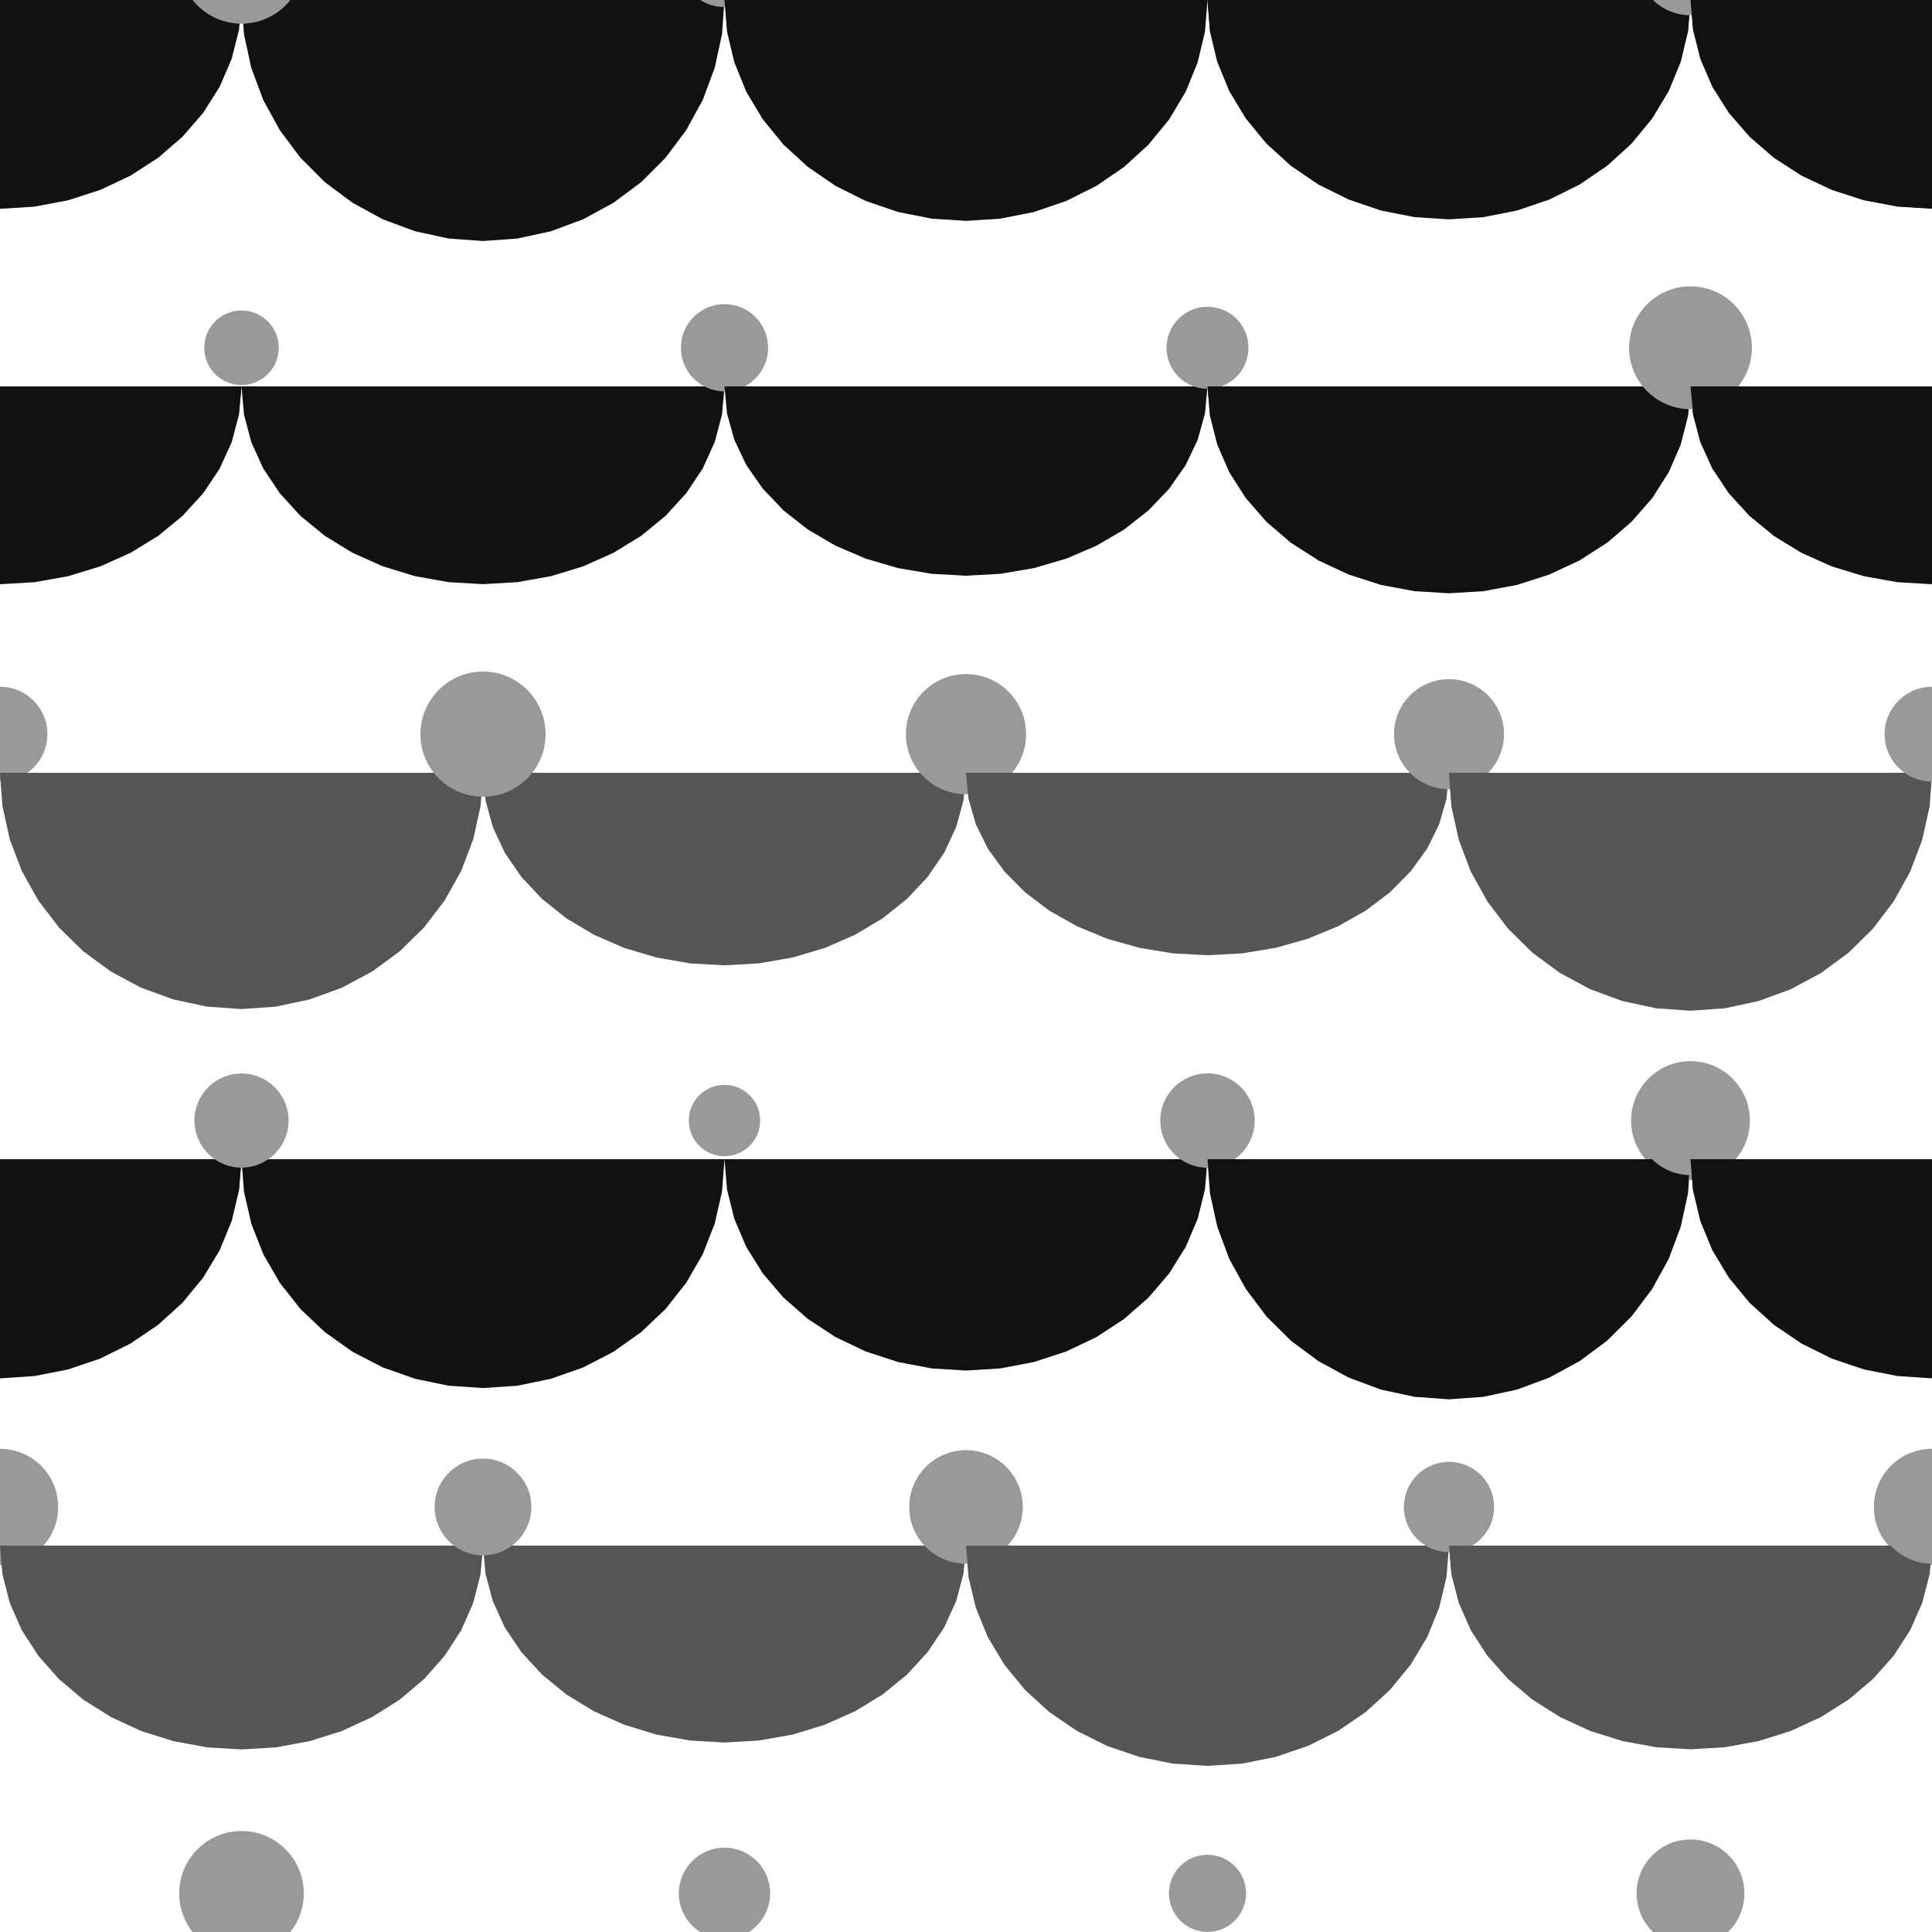
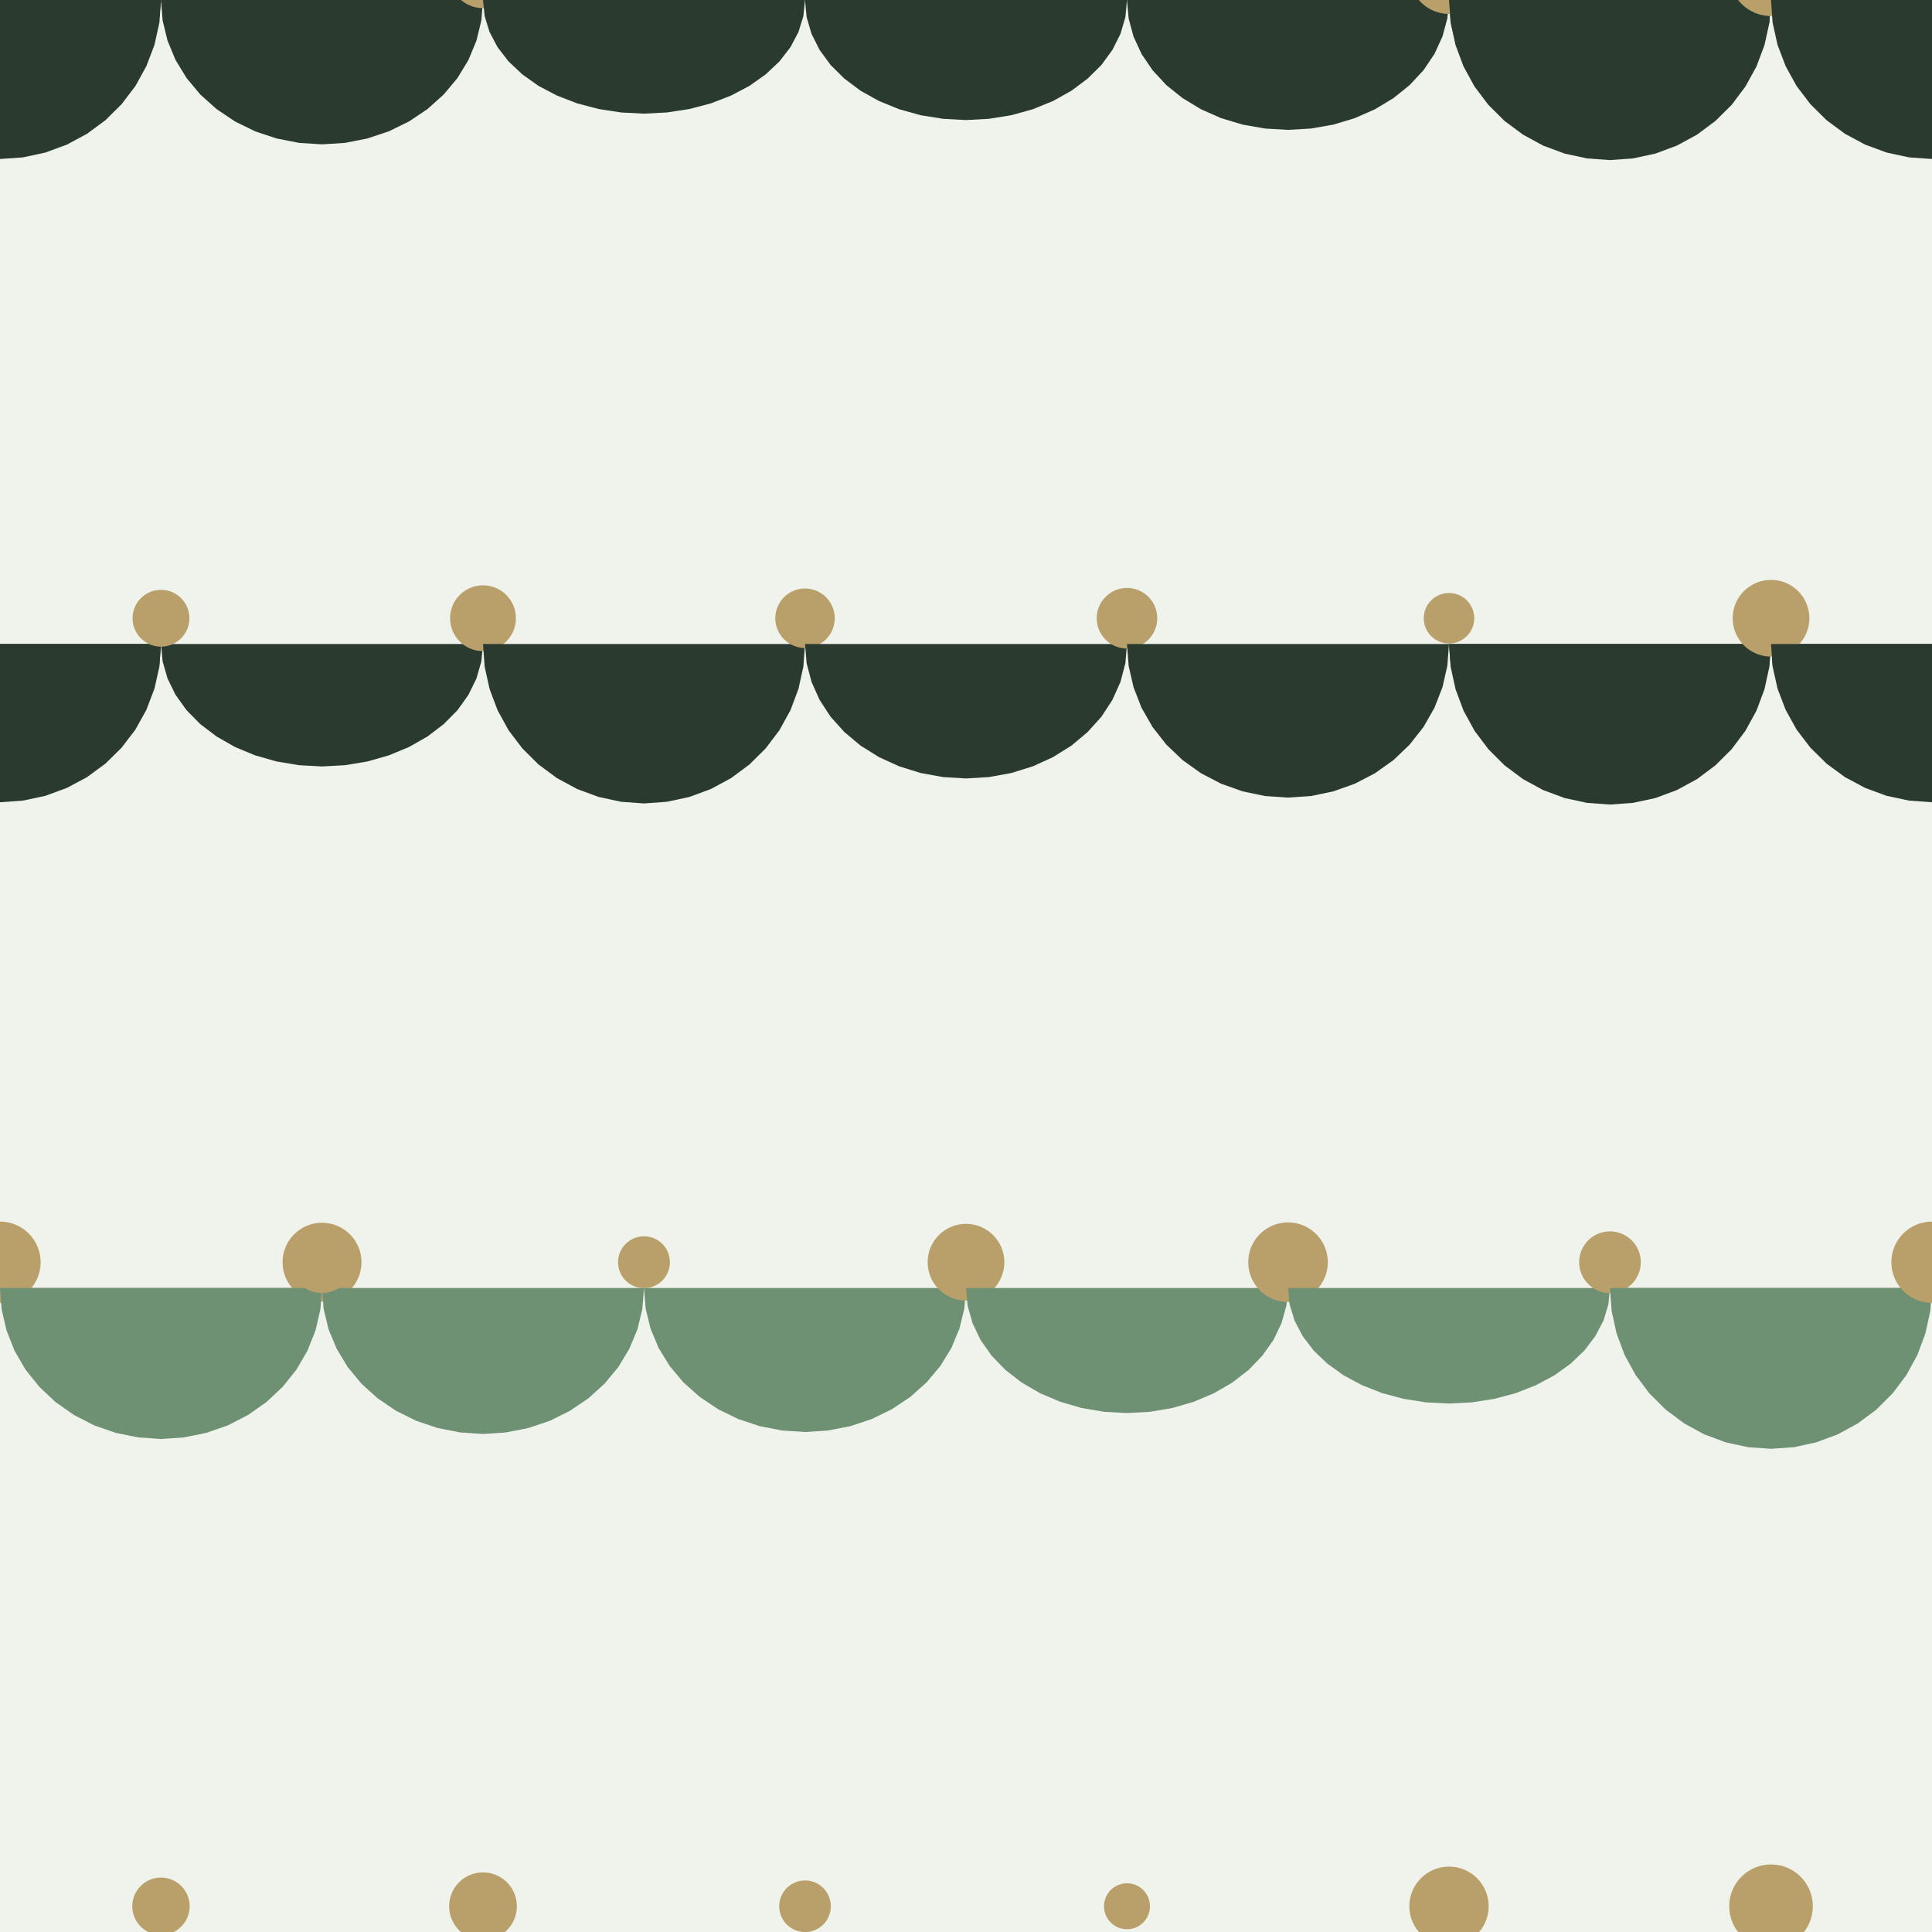
<svg xmlns="http://www.w3.org/2000/svg" viewBox="0 0 280 280" width="280" height="280" shape-rendering="geometricPrecision">
-   <rect width="280" height="280" fill="#ffffff" />
-   <polygon points="-35,56 -35.36,60.27 -36.42,64.45 -38.16,68.45 -40.56,72.21 -43.55,75.63 -47.08,78.66 -51.08,81.22 -55.46,83.27 -60.14,84.77 -65.02,85.68 -70,85.98 -74.98,85.68 -79.86,84.77 -84.54,83.27 -88.92,81.22 -92.92,78.66 -96.45,75.63 -99.44,72.21 -101.84,68.45 -103.58,64.45 -104.64,60.27 -105,56" fill="#111111" />
-   <polygon points="245,56 244.64,60.27 243.58,64.45 241.84,68.45 239.44,72.21 236.45,75.63 232.92,78.66 228.92,81.22 224.54,83.27 219.86,84.77 214.98,85.68 210,85.98 205.02,85.68 200.14,84.77 195.46,83.27 191.08,81.22 187.08,78.66 183.55,75.63 180.56,72.21 178.16,68.45 176.42,64.45 175.36,60.27 175,56" fill="#111111" />
-   <circle cx="-35" cy="50.4" r="8.59" fill="#999999" />
-   <circle cx="245" cy="50.4" r="8.59" fill="#999999" />
-   <polygon points="35,56 34.64,60.08 33.58,64.08 31.84,67.91 29.44,71.5 26.45,74.77 22.92,77.67 18.92,80.12 14.54,82.08 9.86,83.51 4.98,84.38 0,84.67 -4.98,84.38 -9.86,83.51 -14.54,82.08 -18.92,80.12 -22.92,77.67 -26.45,74.77 -29.44,71.5 -31.84,67.91 -33.58,64.08 -34.64,60.08 -35,56" fill="#111111" />
-   <polygon points="315,56 314.64,60.08 313.58,64.08 311.84,67.91 309.44,71.5 306.45,74.77 302.92,77.67 298.92,80.12 294.54,82.08 289.86,83.51 284.98,84.38 280,84.67 275.02,84.38 270.14,83.51 265.46,82.08 261.08,80.12 257.08,77.67 253.55,74.77 250.56,71.5 248.16,67.91 246.42,64.08 245.36,60.08 245,56" fill="#111111" />
-   <circle cx="35" cy="50.4" r="5.4" fill="#999999" />
-   <polygon points="105,56 104.64,60.08 103.58,64.08 101.84,67.91 99.44,71.5 96.45,74.77 92.92,77.66 88.92,80.11 84.54,82.07 79.86,83.5 74.98,84.37 70,84.66 65.02,84.37 60.14,83.5 55.46,82.07 51.08,80.11 47.08,77.66 43.55,74.77 40.56,71.5 38.16,67.91 36.42,64.08 35.36,60.08 35,56" fill="#111111" />
-   <circle cx="105" cy="50.4" r="6.32" fill="#999999" />
-   <polygon points="175,56 174.64,59.9 173.58,63.73 171.84,67.4 169.44,70.83 166.45,73.97 162.92,76.74 158.92,79.08 154.54,80.96 149.86,82.33 144.98,83.16 140,83.44 135.02,83.16 130.14,82.33 125.46,80.96 121.08,79.08 117.08,76.74 113.55,73.97 110.56,70.83 108.16,67.4 106.42,63.73 105.36,59.9 105,56" fill="#111111" />
-   <circle cx="175" cy="50.4" r="5.94" fill="#999999" />
-   <polygon points="245,56 244.64,60.09 243.58,64.09 241.84,67.93 239.44,71.53 236.45,74.81 232.92,77.7 228.92,80.16 224.54,82.12 219.86,83.56 214.98,84.43 210,84.72 205.02,84.43 200.14,83.56 195.46,82.12 191.08,80.16 187.08,77.7 183.55,74.81 180.56,71.53 178.16,67.93 176.42,64.09 175.36,60.09 175,56" fill="#111111" />
-   <circle cx="245" cy="50.4" r="8.9" fill="#999999" />
-   <polygon points="315,56 314.64,59.71 313.58,63.35 311.84,66.84 309.44,70.1 306.45,73.08 302.92,75.72 298.92,77.95 294.54,79.73 289.86,81.03 284.98,81.82 280,82.09 275.02,81.82 270.14,81.03 265.46,79.73 261.08,77.95 257.08,75.72 253.55,73.08 250.56,70.1 248.16,66.84 246.42,63.35 245.36,59.71 245,56" fill="#111111" />
-   <polygon points="35,56 34.64,59.71 33.58,63.35 31.84,66.84 29.44,70.1 26.45,73.08 22.92,75.72 18.92,77.95 14.54,79.73 9.86,81.03 4.98,81.82 0,82.09 -4.98,81.82 -9.86,81.03 -14.54,79.73 -18.92,77.95 -22.92,75.72 -26.45,73.08 -29.44,70.1 -31.84,66.84 -33.58,63.35 -34.64,59.71 -35,56" fill="#111111" />
-   <circle cx="315" cy="50.4" r="5.08" fill="#999999" />
-   <circle cx="35" cy="50.4" r="5.08" fill="#999999" />
-   <polygon points="0,112 -0.36,116.91 -1.42,121.71 -3.16,126.32 -5.56,130.64 -8.55,134.58 -12.08,138.06 -16.08,141.01 -20.46,143.36 -25.14,145.08 -30.02,146.13 -35,146.48 -39.98,146.13 -44.86,145.08 -49.54,143.36 -53.92,141.01 -57.92,138.06 -61.45,134.58 -64.44,130.64 -66.84,126.32 -68.58,121.71 -69.64,116.91 -70,112" fill="#555555" />
-   <polygon points="280,112 279.64,116.91 278.58,121.71 276.84,126.32 274.44,130.64 271.45,134.58 267.92,138.06 263.92,141.01 259.54,143.36 254.86,145.08 249.98,146.13 245,146.48 240.02,146.13 235.14,145.08 230.46,143.36 226.08,141.01 222.08,138.06 218.55,134.58 215.56,130.64 213.16,126.32 211.42,121.71 210.36,116.91 210,112" fill="#555555" />
-   <circle cx="0" cy="106.4" r="6.25" fill="#999999" />
-   <circle cx="280" cy="106.4" r="6.25" fill="#999999" />
-   <polygon points="70,112 69.64,116.87 68.58,121.65 66.84,126.22 64.44,130.51 61.45,134.42 57.92,137.88 53.92,140.81 49.54,143.15 44.86,144.85 39.98,145.89 35,146.24 30.02,145.89 25.14,144.85 20.46,143.15 16.08,140.81 12.08,137.88 8.55,134.42 5.56,130.51 3.16,126.22 1.42,121.65 0.36,116.87 0,112" fill="#555555" />
-   <circle cx="70" cy="106.4" r="6.16" fill="#999999" />
-   <polygon points="140,112 139.64,115.97 138.58,119.86 136.84,123.59 134.44,127.09 131.45,130.27 127.92,133.09 123.92,135.47 119.54,137.38 114.86,138.77 109.98,139.62 105,139.9 100.02,139.62 95.14,138.77 90.46,137.38 86.08,135.47 82.08,133.09 78.55,130.27 75.56,127.09 73.16,123.59 71.42,119.86 70.36,115.97 70,112" fill="#555555" />
-   <circle cx="140" cy="106.4" r="8.71" fill="#999999" />
-   <polygon points="210,112 209.64,115.76 208.58,119.45 206.84,122.98 204.44,126.29 201.45,129.31 197.92,131.98 193.92,134.24 189.54,136.05 184.86,137.37 179.98,138.17 175,138.44 170.02,138.17 165.14,137.37 160.46,136.05 156.08,134.24 152.08,131.98 148.55,129.31 145.56,126.29 143.16,122.98 141.42,119.45 140.36,115.76 140,112" fill="#555555" />
-   <circle cx="210" cy="106.4" r="7.97" fill="#999999" />
-   <polygon points="280,112 279.64,116.81 278.58,121.52 276.84,126.03 274.44,130.26 271.45,134.12 267.92,137.53 263.92,140.41 259.54,142.72 254.86,144.41 249.98,145.43 245,145.77 240.02,145.43 235.14,144.41 230.46,142.72 226.08,140.41 222.08,137.53 218.55,134.12 215.56,130.26 213.16,126.03 211.42,121.52 210.36,116.81 210,112" fill="#555555" />
-   <circle cx="280" cy="106.4" r="6.87" fill="#999999" />
-   <circle cx="0" cy="106.4" r="6.87" fill="#999999" />
-   <polygon points="350,112 349.64,116.13 348.58,120.17 346.84,124.04 344.44,127.67 341.45,130.98 337.92,133.91 333.92,136.39 329.54,138.37 324.86,139.82 319.98,140.69 315,140.99 310.02,140.69 305.14,139.82 300.46,138.37 296.08,136.39 292.08,133.91 288.55,130.98 285.56,127.67 283.16,124.04 281.42,120.17 280.36,116.13 280,112" fill="#555555" />
-   <polygon points="70,112 69.64,116.13 68.58,120.17 66.84,124.04 64.44,127.67 61.45,130.98 57.92,133.91 53.92,136.39 49.54,138.37 44.86,139.82 39.98,140.69 35,140.99 30.02,140.69 25.14,139.82 20.46,138.37 16.08,136.39 12.08,133.91 8.55,130.98 5.56,127.67 3.16,124.04 1.42,120.17 0.36,116.13 0,112" fill="#555555" />
-   <circle cx="350" cy="106.4" r="9.07" fill="#999999" />
-   <circle cx="70" cy="106.4" r="9.07" fill="#999999" />
-   <polygon points="-35,168 -35.36,172.95 -36.42,177.8 -38.16,182.46 -40.56,186.81 -43.55,190.79 -47.08,194.3 -51.08,197.27 -55.46,199.65 -60.14,201.39 -65.02,202.44 -70,202.8 -74.98,202.44 -79.86,201.39 -84.54,199.65 -88.92,197.27 -92.92,194.3 -96.45,190.79 -99.44,186.81 -101.84,182.46 -103.58,177.8 -104.64,172.95 -105,168" fill="#111111" />
-   <polygon points="245,168 244.64,172.95 243.58,177.8 241.84,182.46 239.44,186.81 236.45,190.79 232.92,194.3 228.92,197.27 224.54,199.65 219.86,201.39 214.98,202.44 210,202.8 205.02,202.44 200.14,201.39 195.46,199.65 191.08,197.27 187.08,194.3 183.55,190.79 180.56,186.81 178.16,182.46 176.42,177.8 175.36,172.95 175,168" fill="#111111" />
-   <circle cx="-35" cy="162.4" r="8.61" fill="#999999" />
-   <circle cx="245" cy="162.4" r="8.61" fill="#999999" />
-   <polygon points="35,168 34.64,172.52 33.58,176.95 31.84,181.19 29.44,185.17 26.45,188.8 22.92,192 18.92,194.71 14.54,196.89 9.86,198.47 4.98,199.43 0,199.76 -4.98,199.43 -9.86,198.47 -14.54,196.89 -18.92,194.71 -22.92,192 -26.45,188.8 -29.44,185.17 -31.84,181.19 -33.58,176.95 -34.64,172.52 -35,168" fill="#111111" />
-   <polygon points="315,168 314.64,172.52 313.58,176.95 311.84,181.19 309.44,185.17 306.45,188.8 302.92,192 298.92,194.71 294.54,196.89 289.86,198.47 284.98,199.43 280,199.76 275.02,199.43 270.14,198.47 265.46,196.89 261.08,194.71 257.08,192 253.55,188.8 250.56,185.17 248.16,181.19 246.42,176.95 245.36,172.52 245,168" fill="#111111" />
-   <circle cx="35" cy="162.4" r="6.75" fill="#999999" />
-   <polygon points="105,168 104.64,172.72 103.58,177.34 101.84,181.78 99.44,185.93 96.45,189.72 92.92,193.06 88.92,195.9 84.54,198.17 79.86,199.82 74.98,200.83 70,201.16 65.02,200.83 60.14,199.82 55.46,198.17 51.08,195.9 47.08,193.06 43.55,189.72 40.56,185.93 38.16,181.78 36.42,177.34 35.36,172.72 35,168" fill="#111111" />
-   <circle cx="105" cy="162.4" r="5.17" fill="#999999" />
-   <polygon points="175,168 174.64,172.36 173.58,176.63 171.84,180.72 169.44,184.56 166.45,188.06 162.92,191.15 158.92,193.77 154.54,195.86 149.86,197.39 144.98,198.32 140,198.63 135.02,198.32 130.14,197.39 125.46,195.86 121.08,193.77 117.08,191.15 113.55,188.06 110.56,184.56 108.16,180.72 106.42,176.63 105.36,172.36 105,168" fill="#111111" />
-   <circle cx="175" cy="162.4" r="6.84" fill="#999999" />
-   <polygon points="245,168 244.64,171.88 243.58,175.68 241.84,179.32 239.44,182.74 236.45,185.85 232.92,188.6 228.92,190.93 224.54,192.8 219.86,194.16 214.98,194.98 210,195.26 205.02,194.98 200.14,194.16 195.46,192.8 191.08,190.93 187.08,188.6 183.55,185.85 180.56,182.74 178.16,179.32 176.42,175.68 175.36,171.88 175,168" fill="#111111" />
-   <circle cx="245" cy="162.4" r="7.9" fill="#999999" />
-   <polygon points="315,168 314.64,172.27 313.58,176.46 311.84,180.48 309.44,184.24 306.45,187.67 302.92,190.7 298.92,193.27 294.54,195.32 289.86,196.82 284.98,197.73 280,198.04 275.02,197.73 270.14,196.82 265.46,195.32 261.08,193.27 257.08,190.7 253.55,187.67 250.56,184.24 248.16,180.48 246.42,176.46 245.36,172.27 245,168" fill="#111111" />
-   <polygon points="35,168 34.64,172.27 33.58,176.46 31.84,180.48 29.44,184.24 26.45,187.67 22.92,190.7 18.92,193.27 14.54,195.32 9.86,196.82 4.98,197.73 0,198.04 -4.98,197.73 -9.86,196.82 -14.54,195.32 -18.92,193.27 -22.92,190.7 -26.45,187.67 -29.44,184.24 -31.84,180.48 -33.58,176.46 -34.64,172.27 -35,168" fill="#111111" />
-   <circle cx="315" cy="162.4" r="6.82" fill="#999999" />
-   <circle cx="35" cy="162.4" r="6.82" fill="#999999" />
-   <polygon points="0,224 -0.36,228.2 -1.42,232.32 -3.16,236.26 -5.56,239.96 -8.55,243.33 -12.08,246.31 -16.08,248.84 -20.46,250.86 -25.14,252.33 -30.02,253.22 -35,253.52 -39.98,253.22 -44.86,252.33 -49.54,250.86 -53.92,248.84 -57.92,246.31 -61.45,243.33 -64.44,239.96 -66.84,236.26 -68.58,232.32 -69.64,228.2 -70,224" fill="#555555" />
-   <polygon points="280,224 279.64,228.2 278.58,232.32 276.84,236.26 274.44,239.96 271.45,243.33 267.92,246.31 263.92,248.84 259.54,250.86 254.86,252.33 249.98,253.22 245,253.52 240.02,253.22 235.14,252.33 230.46,250.86 226.08,248.84 222.08,246.31 218.55,243.33 215.56,239.96 213.16,236.26 211.42,232.32 210.36,228.2 210,224" fill="#555555" />
-   <circle cx="0" cy="218.4" r="8.43" fill="#999999" />
-   <circle cx="280" cy="218.4" r="8.43" fill="#999999" />
-   <polygon points="70,224 69.64,227.55 68.58,231.04 66.84,234.37 64.44,237.5 61.45,240.35 57.92,242.87 53.92,245.01 49.54,246.71 44.86,247.96 39.98,248.72 35,248.97 30.02,248.72 25.14,247.96 20.46,246.71 16.08,245.01 12.08,242.87 8.55,240.35 5.56,237.5 3.16,234.37 1.42,231.04 0.36,227.55 0,224" fill="#555555" />
-   <circle cx="70" cy="218.4" r="6.41" fill="#999999" />
-   <polygon points="140,224 139.64,228.06 138.58,232.04 136.84,235.86 134.44,239.43 131.45,242.69 127.92,245.57 123.92,248.01 119.54,249.96 114.86,251.39 109.98,252.25 105,252.54 100.02,252.25 95.14,251.39 90.46,249.96 86.08,248.01 82.08,245.57 78.55,242.69 75.56,239.43 73.16,235.86 71.42,232.04 70.36,228.06 70,224" fill="#555555" />
-   <circle cx="140" cy="218.4" r="8.23" fill="#999999" />
-   <polygon points="210,224 209.64,228.54 208.58,232.99 206.84,237.26 204.44,241.26 201.45,244.91 197.92,248.13 193.92,250.86 189.54,253.04 184.86,254.63 179.98,255.6 175,255.92 170.02,255.6 165.14,254.63 160.46,253.04 156.08,250.86 152.08,248.13 148.55,244.91 145.56,241.26 143.16,237.26 141.42,232.99 140.36,228.54 140,224" fill="#555555" />
-   <circle cx="210" cy="218.4" r="6.54" fill="#999999" />
-   <polygon points="280,224 279.64,228.07 278.58,232.05 276.84,235.87 274.44,239.45 271.45,242.72 267.92,245.6 263.92,248.04 259.54,250 254.86,251.42 249.98,252.29 245,252.58 240.02,252.29 235.14,251.42 230.46,250 226.08,248.04 222.08,245.6 218.55,242.72 215.56,239.45 213.16,235.87 211.42,232.05 210.36,228.07 210,224" fill="#555555" />
-   <circle cx="280" cy="218.4" r="8.21" fill="#999999" />
-   <circle cx="0" cy="218.4" r="8.21" fill="#999999" />
-   <polygon points="350,224 349.64,228.2 348.58,232.32 346.84,236.27 344.44,239.97 341.45,243.35 337.92,246.33 333.92,248.85 329.54,250.87 324.86,252.34 319.98,253.24 315,253.54 310.02,253.24 305.14,252.34 300.46,250.87 296.08,248.85 292.08,246.33 288.55,243.35 285.56,239.97 283.16,236.27 281.42,232.32 280.36,228.2 280,224" fill="#555555" />
-   <polygon points="70,224 69.64,228.2 68.58,232.32 66.84,236.27 64.44,239.97 61.45,243.35 57.92,246.33 53.92,248.85 49.54,250.87 44.86,252.34 39.98,253.24 35,253.54 30.02,253.24 25.14,252.34 20.46,250.87 16.08,248.85 12.08,246.33 8.55,243.35 5.56,239.97 3.16,236.27 1.42,232.32 0.36,228.2 0,224" fill="#555555" />
-   <circle cx="350" cy="218.4" r="7.01" fill="#999999" />
-   <circle cx="70" cy="218.4" r="7.01" fill="#999999" />
-   <polygon points="-35,280 -35.36,284.49 -36.42,288.88 -38.16,293.1 -40.56,297.04 -43.55,300.65 -47.08,303.83 -51.08,306.52 -55.46,308.68 -60.14,310.25 -65.02,311.2 -70,311.53 -74.98,311.2 -79.86,310.25 -84.54,308.68 -88.92,306.52 -92.92,303.83 -96.45,300.65 -99.44,297.04 -101.84,293.1 -103.58,288.88 -104.64,284.49 -105,280" fill="#111111" />
-   <polygon points="-35,0 -35.36,4.49 -36.42,8.88 -38.16,13.1 -40.56,17.04 -43.55,20.65 -47.08,23.83 -51.08,26.52 -55.46,28.68 -60.14,30.25 -65.02,31.2 -70,31.53 -74.98,31.2 -79.86,30.25 -84.54,28.68 -88.92,26.52 -92.92,23.83 -96.45,20.65 -99.44,17.04 -101.84,13.1 -103.58,8.88 -104.64,4.49 -105,0" fill="#111111" />
-   <polygon points="245,280 244.64,284.49 243.58,288.88 241.84,293.1 239.44,297.04 236.45,300.65 232.92,303.83 228.92,306.52 224.54,308.68 219.86,310.25 214.98,311.2 210,311.53 205.02,311.2 200.14,310.25 195.46,308.68 191.08,306.52 187.08,303.83 183.55,300.65 180.56,297.04 178.16,293.1 176.42,288.88 175.36,284.49 175,280" fill="#111111" />
-   <polygon points="245,0 244.64,4.49 243.58,8.88 241.84,13.1 239.44,17.04 236.45,20.65 232.92,23.83 228.92,26.52 224.54,28.68 219.86,30.25 214.98,31.2 210,31.53 205.02,31.2 200.14,30.25 195.46,28.68 191.08,26.52 187.08,23.83 183.55,20.65 180.56,17.04 178.16,13.1 176.42,8.88 175.36,4.49 175,0" fill="#111111" />
-   <circle cx="-35" cy="274.4" r="5.38" fill="#999999" />
-   <circle cx="245" cy="274.4" r="5.38" fill="#999999" />
-   <polygon points="35,280 34.64,283.68 33.58,287.29 31.84,290.75 29.44,293.99 26.45,296.94 22.92,299.55 18.92,301.77 14.54,303.54 9.86,304.83 4.98,305.61 0,305.87 -4.98,305.61 -9.86,304.83 -14.54,303.54 -18.92,301.77 -22.92,299.55 -26.45,296.94 -29.44,293.99 -31.84,290.75 -33.58,287.29 -34.64,283.68 -35,280" fill="#111111" />
-   <polygon points="35,0 34.64,3.68 33.58,7.29 31.84,10.75 29.44,13.99 26.45,16.94 22.92,19.55 18.92,21.77 14.54,23.54 9.86,24.83 4.98,25.61 0,25.87 -4.98,25.61 -9.86,24.83 -14.54,23.54 -18.92,21.77 -22.92,19.55 -26.45,16.94 -29.44,13.99 -31.84,10.75 -33.58,7.29 -34.64,3.68 -35,0" fill="#111111" />
-   <polygon points="315,280 314.64,283.68 313.58,287.29 311.84,290.75 309.44,293.99 306.45,296.94 302.92,299.55 298.92,301.77 294.54,303.54 289.86,304.83 284.98,305.61 280,305.87 275.02,305.61 270.14,304.83 265.46,303.54 261.08,301.77 257.08,299.55 253.55,296.94 250.56,293.99 248.16,290.75 246.42,287.29 245.36,283.68 245,280" fill="#111111" />
-   <polygon points="315,0 314.64,3.68 313.58,7.29 311.84,10.75 309.44,13.99 306.45,16.94 302.92,19.55 298.92,21.77 294.54,23.54 289.86,24.83 284.98,25.61 280,25.87 275.02,25.61 270.14,24.83 265.46,23.54 261.08,21.77 257.08,19.55 253.55,16.94 250.56,13.99 248.16,10.75 246.42,7.29 245.36,3.68 245,0" fill="#111111" />
-   <circle cx="35" cy="274.4" r="8.14" fill="#999999" />
-   <circle cx="35" cy="-5.6" r="8.14" fill="#999999" />
-   <polygon points="105,280 104.64,284.97 103.58,289.84 101.84,294.51 99.44,298.88 96.45,302.87 92.92,306.4 88.92,309.38 84.54,311.77 79.86,313.51 74.98,314.57 70,314.93 65.02,314.57 60.14,313.51 55.46,311.77 51.08,309.38 47.08,306.4 43.55,302.87 40.56,298.88 38.16,294.51 36.42,289.84 35.36,284.97 35,280" fill="#111111" />
-   <polygon points="105,0 104.64,4.97 103.58,9.84 101.84,14.51 99.44,18.88 96.45,22.87 92.92,26.4 88.92,29.38 84.54,31.77 79.86,33.51 74.98,34.57 70,34.93 65.02,34.57 60.14,33.51 55.46,31.77 51.08,29.38 47.08,26.4 43.55,22.87 40.56,18.88 38.16,14.51 36.42,9.84 35.36,4.97 35,0" fill="#111111" />
-   <circle cx="105" cy="274.4" r="6.62" fill="#999999" />
-   <circle cx="105" cy="-5.6" r="6.62" fill="#999999" />
-   <polygon points="175,280 174.64,284.56 173.58,289.02 171.84,293.3 169.44,297.31 166.45,300.96 162.92,304.19 158.92,306.93 154.54,309.12 149.86,310.72 144.98,311.69 140,312.01 135.02,311.69 130.14,310.72 125.46,309.12 121.08,306.93 117.08,304.19 113.55,300.96 110.56,297.31 108.16,293.3 106.42,289.02 105.36,284.56 105,280" fill="#111111" />
-   <polygon points="175,0 174.64,4.56 173.58,9.02 171.84,13.3 169.44,17.31 166.45,20.96 162.92,24.19 158.92,26.93 154.54,29.12 149.86,30.72 144.98,31.69 140,32.01 135.02,31.69 130.14,30.72 125.46,29.12 121.08,26.93 117.08,24.19 113.55,20.96 110.56,17.31 108.16,13.3 106.42,9.02 105.36,4.56 105,0" fill="#111111" />
-   <circle cx="175" cy="274.4" r="5.59" fill="#999999" />
-   <polygon points="245,280 244.64,284.52 243.58,288.96 241.84,293.21 239.44,297.19 236.45,300.82 232.92,304.03 228.92,306.75 224.54,308.92 219.86,310.51 214.98,311.47 210,311.79 205.02,311.47 200.14,310.51 195.46,308.92 191.08,306.75 187.08,304.03 183.55,300.82 180.56,297.19 178.16,293.21 176.42,288.96 175.36,284.52 175,280" fill="#111111" />
-   <polygon points="245,0 244.64,4.52 243.58,8.96 241.84,13.21 239.44,17.19 236.45,20.82 232.92,24.03 228.92,26.75 224.54,28.92 219.86,30.51 214.98,31.47 210,31.79 205.02,31.47 200.14,30.51 195.46,28.92 191.08,26.75 187.08,24.03 183.55,20.82 180.56,17.19 178.16,13.21 176.42,8.96 175.36,4.52 175,0" fill="#111111" />
-   <circle cx="245" cy="274.4" r="7.81" fill="#999999" />
-   <circle cx="245" cy="-5.6" r="7.81" fill="#999999" />
-   <polygon points="315,280 314.64,284.31 313.58,288.52 311.84,292.57 309.44,296.36 306.45,299.81 302.92,302.87 298.92,305.45 294.54,307.52 289.86,309.03 284.98,309.95 280,310.26 275.02,309.95 270.14,309.03 265.46,307.52 261.08,305.45 257.08,302.87 253.55,299.81 250.56,296.36 248.16,292.57 246.42,288.52 245.36,284.31 245,280" fill="#111111" />
-   <polygon points="315,0 314.64,4.31 313.58,8.52 311.84,12.57 309.44,16.36 306.45,19.81 302.92,22.87 298.92,25.45 294.54,27.52 289.86,29.03 284.98,29.95 280,30.26 275.02,29.95 270.14,29.03 265.46,27.52 261.08,25.45 257.08,22.87 253.55,19.81 250.56,16.36 248.16,12.57 246.42,8.52 245.36,4.31 245,0" fill="#111111" />
-   <polygon points="35,280 34.64,284.31 33.58,288.52 31.84,292.57 29.44,296.36 26.45,299.81 22.92,302.87 18.92,305.45 14.54,307.52 9.86,309.03 4.98,309.95 0,310.26 -4.98,309.95 -9.86,309.03 -14.54,307.52 -18.92,305.45 -22.92,302.87 -26.45,299.81 -29.44,296.36 -31.84,292.57 -33.58,288.52 -34.64,284.31 -35,280" fill="#111111" />
-   <polygon points="35,0 34.64,4.31 33.58,8.52 31.84,12.57 29.44,16.36 26.45,19.81 22.92,22.87 18.92,25.45 14.54,27.52 9.86,29.03 4.98,29.95 0,30.26 -4.98,29.95 -9.86,29.03 -14.54,27.52 -18.92,25.45 -22.92,22.87 -26.45,19.81 -29.44,16.36 -31.84,12.57 -33.58,8.52 -34.64,4.31 -35,0" fill="#111111" />
-   <circle cx="315" cy="274.4" r="9.03" fill="#999999" />
-   <circle cx="315" cy="-5.6" r="9.03" fill="#999999" />
-   <circle cx="35" cy="274.4" r="9.03" fill="#999999" />
-   <circle cx="35" cy="-5.6" r="9.03" fill="#999999" />
+   <rect width="280" height="280" fill="#eff3ec" />
+   <polygon points="-23.33,93.33 -23.57,96.34 -24.28,99.28 -25.44,102.1 -27.04,104.75 -29.03,107.16 -31.39,109.29 -34.05,111.09 -36.97,112.54 -40.09,113.59 -43.35,114.23 -46.67,114.45 -49.99,114.23 -53.24,113.59 -56.36,112.54 -59.28,111.09 -61.95,109.29 -64.3,107.16 -66.3,104.75 -67.89,102.1 -69.05,99.28 -69.76,96.34 -70,93.33" fill="#2b3a2f" />
+   <polygon points="256.67,93.33 256.43,96.34 255.72,99.28 254.56,102.1 252.96,104.75 250.97,107.16 248.61,109.29 245.95,111.09 243.03,112.54 239.91,113.59 236.65,114.23 233.33,114.45 230.01,114.23 226.76,113.59 223.64,112.54 220.72,111.09 218.05,109.29 215.7,107.16 213.7,104.75 212.11,102.1 210.95,99.28 210.24,96.34 210,93.33" fill="#2b3a2f" />
+   <circle cx="-23.33" cy="89.6" r="4.56" fill="#b9a06b" />
+   <circle cx="256.67" cy="89.6" r="4.56" fill="#b9a06b" />
+   <polygon points="23.33,93.33 23.1,96.33 22.39,99.27 21.22,102.09 19.63,104.72 17.63,107.13 15.28,109.26 12.61,111.06 9.69,112.5 6.57,113.55 3.32,114.19 0,114.4 -3.32,114.19 -6.57,113.55 -9.69,112.5 -12.61,111.06 -15.28,109.26 -17.63,107.13 -19.63,104.72 -21.22,102.09 -22.39,99.27 -23.1,96.33 -23.33,93.33" fill="#2b3a2f" />
+   <polygon points="303.33,93.33 303.1,96.33 302.39,99.27 301.22,102.09 299.63,104.72 297.63,107.13 295.28,109.26 292.61,111.06 289.69,112.5 286.57,113.55 283.32,114.19 280,114.4 276.68,114.19 273.43,113.55 270.31,112.5 267.39,111.06 264.72,109.26 262.37,107.13 260.37,104.72 258.78,102.09 257.61,99.27 256.9,96.33 256.67,93.33" fill="#2b3a2f" />
+   <circle cx="23.33" cy="89.6" r="3.93" fill="#b9a06b" />
+   <polygon points="70,93.33 69.76,95.86 69.05,98.33 67.89,100.7 66.3,102.93 64.3,104.95 61.95,106.74 59.28,108.26 56.36,109.47 53.24,110.36 49.99,110.9 46.67,111.08 43.35,110.9 40.09,110.36 36.97,109.47 34.05,108.26 31.39,106.74 29.03,104.95 27.04,102.93 25.44,100.7 24.28,98.33 23.57,95.86 23.33,93.33" fill="#2b3a2f" />
+   <circle cx="70" cy="89.6" r="4.77" fill="#b9a06b" />
+   <polygon points="116.67,93.33 116.43,96.62 115.72,99.84 114.56,102.93 112.96,105.83 110.97,108.46 108.61,110.8 105.95,112.77 103.03,114.35 99.91,115.5 96.65,116.2 93.33,116.44 90.01,116.2 86.76,115.5 83.64,114.35 80.72,112.77 78.05,110.8 75.7,108.46 73.7,105.83 72.11,102.93 70.95,99.84 70.24,96.62 70,93.33" fill="#2b3a2f" />
+   <circle cx="116.67" cy="89.6" r="4.31" fill="#b9a06b" />
+   <polygon points="163.33,93.33 163.1,96.11 162.39,98.82 161.22,101.43 159.63,103.87 157.63,106.09 155.28,108.06 152.61,109.73 149.69,111.06 146.57,112.03 143.32,112.62 140,112.82 136.68,112.62 133.43,112.03 130.31,111.06 127.39,109.73 124.72,108.06 122.37,106.09 120.37,103.87 118.78,101.43 117.61,98.82 116.9,96.11 116.67,93.33" fill="#2b3a2f" />
+   <circle cx="163.33" cy="89.6" r="4.39" fill="#b9a06b" />
+   <polygon points="210,93.33 209.76,96.5 209.05,99.6 207.89,102.58 206.3,105.37 204.3,107.91 201.95,110.16 199.28,112.06 196.36,113.58 193.24,114.69 189.99,115.37 186.67,115.59 183.35,115.37 180.09,114.69 176.97,113.58 174.05,112.06 171.39,110.16 169.03,107.91 167.04,105.37 165.44,102.58 164.28,99.6 163.57,96.5 163.33,93.33" fill="#2b3a2f" />
+   <circle cx="210" cy="89.6" r="3.66" fill="#b9a06b" />
+   <polygon points="256.67,93.33 256.43,96.64 255.72,99.89 254.56,103 252.96,105.91 250.97,108.57 248.61,110.92 245.95,112.91 243.03,114.5 239.91,115.66 236.65,116.36 233.33,116.6 230.01,116.36 226.76,115.66 223.64,114.5 220.72,112.91 218.05,110.92 215.7,108.57 213.7,105.91 212.11,103 210.95,99.89 210.24,96.64 210,93.33" fill="#2b3a2f" />
+   <circle cx="256.67" cy="89.6" r="5.56" fill="#b9a06b" />
+   <polygon points="303.33,93.33 303.1,96.6 302.39,99.79 301.22,102.86 299.63,105.73 297.63,108.35 295.28,110.67 292.61,112.63 289.69,114.19 286.57,115.34 283.32,116.03 280,116.27 276.68,116.03 273.43,115.34 270.31,114.19 267.39,112.63 264.72,110.67 262.37,108.35 260.37,105.73 258.78,102.86 257.61,99.79 256.9,96.6 256.67,93.33" fill="#2b3a2f" />
+   <polygon points="23.33,93.33 23.1,96.6 22.39,99.79 21.22,102.86 19.63,105.73 17.63,108.35 15.28,110.67 12.61,112.63 9.69,114.19 6.57,115.34 3.32,116.03 0,116.27 -3.32,116.03 -6.57,115.34 -9.69,114.19 -12.61,112.63 -15.28,110.67 -17.63,108.35 -19.63,105.73 -21.22,102.86 -22.39,99.79 -23.1,96.6 -23.33,93.33" fill="#2b3a2f" />
+   <circle cx="303.33" cy="89.6" r="4.12" fill="#b9a06b" />
+   <circle cx="23.33" cy="89.6" r="4.12" fill="#b9a06b" />
+   <polygon points="0,186.67 -0.24,189.2 -0.95,191.69 -2.11,194.07 -3.7,196.3 -5.7,198.33 -8.05,200.13 -10.72,201.65 -13.64,202.87 -16.76,203.76 -20.01,204.3 -23.33,204.48 -26.65,204.3 -29.91,203.76 -33.03,202.87 -35.95,201.65 -38.61,200.13 -40.97,198.33 -42.96,196.3 -44.56,194.07 -45.72,191.69 -46.43,189.2 -46.67,186.67" fill="#6f9173" />
+   <polygon points="280,186.67 279.76,189.2 279.05,191.69 277.89,194.07 276.3,196.3 274.3,198.33 271.95,200.13 269.28,201.65 266.36,202.87 263.24,203.76 259.99,204.3 256.67,204.48 253.35,204.3 250.09,203.76 246.97,202.87 244.05,201.65 241.39,200.13 239.03,198.33 237.04,196.3 235.44,194.07 234.28,191.69 233.57,189.2 233.33,186.67" fill="#6f9173" />
+   <circle cx="0" cy="182.93" r="5.16" fill="#b9a06b" />
+   <circle cx="280" cy="182.93" r="5.16" fill="#b9a06b" />
+   <polygon points="46.67,186.67 46.43,189.78 45.72,192.83 44.56,195.76 42.96,198.5 40.97,200.99 38.61,203.2 35.95,205.07 33.03,206.57 29.91,207.66 26.65,208.32 23.33,208.55 20.01,208.32 16.76,207.66 13.64,206.57 10.72,205.07 8.05,203.2 5.7,200.99 3.7,198.5 2.11,195.76 0.95,192.83 0.24,189.78 0,186.67" fill="#6f9173" />
+   <circle cx="46.67" cy="182.93" r="5.72" fill="#b9a06b" />
+   <polygon points="93.33,186.67 93.1,189.68 92.39,192.63 91.22,195.45 89.63,198.1 87.63,200.52 85.28,202.65 82.61,204.46 79.69,205.91 76.57,206.96 73.32,207.6 70,207.82 66.68,207.6 63.43,206.96 60.31,205.91 57.39,204.46 54.72,202.65 52.37,200.52 50.37,198.1 48.78,195.45 47.61,192.63 46.9,189.68 46.67,186.67" fill="#6f9173" />
+   <circle cx="93.33" cy="182.93" r="3.76" fill="#b9a06b" />
+   <polygon points="140,186.67 139.76,189.64 139.05,192.55 137.89,195.34 136.3,197.95 134.3,200.33 131.95,202.44 129.28,204.22 126.36,205.65 123.24,206.69 119.99,207.32 116.67,207.54 113.35,207.32 110.09,206.69 106.97,205.65 104.05,204.22 101.39,202.44 99.03,200.33 97.04,197.95 95.44,195.34 94.28,192.55 93.57,189.64 93.33,186.67" fill="#6f9173" />
+   <circle cx="140" cy="182.93" r="5.56" fill="#b9a06b" />
+   <polygon points="186.67,186.67 186.43,189.25 185.72,191.77 184.56,194.2 182.96,196.46 180.97,198.53 178.61,200.36 175.95,201.91 173.03,203.15 169.91,204.06 166.65,204.61 163.33,204.79 160.01,204.61 156.76,204.06 153.64,203.15 150.72,201.91 148.05,200.36 145.7,198.53 143.7,196.46 142.11,194.2 140.95,191.77 140.24,189.25 140,186.67" fill="#6f9173" />
+   <circle cx="186.67" cy="182.93" r="5.77" fill="#b9a06b" />
+   <polygon points="233.33,186.67 233.1,189.05 232.39,191.38 231.22,193.62 229.63,195.72 227.63,197.63 225.28,199.32 222.61,200.75 219.69,201.9 216.57,202.73 213.32,203.24 210,203.41 206.68,203.24 203.43,202.73 200.31,201.9 197.39,200.75 194.72,199.32 192.37,197.63 190.37,195.72 188.78,193.62 187.61,191.38 186.9,189.05 186.67,186.67" fill="#6f9173" />
+   <circle cx="233.33" cy="182.93" r="4.47" fill="#b9a06b" />
+   <polygon points="280,186.67 279.76,189.98 279.05,193.23 277.89,196.35 276.3,199.27 274.3,201.93 271.95,204.28 269.28,206.27 266.36,207.87 263.24,209.03 259.99,209.74 256.67,209.97 253.35,209.74 250.09,209.03 246.97,207.87 244.05,206.27 241.39,204.28 239.03,201.93 237.04,199.27 235.44,196.35 234.28,193.23 233.57,189.98 233.33,186.67" fill="#6f9173" />
+   <circle cx="280" cy="182.93" r="5.89" fill="#b9a06b" />
+   <circle cx="0" cy="182.93" r="5.89" fill="#b9a06b" />
+   <polygon points="326.67,186.67 326.43,189.35 325.72,191.97 324.56,194.48 322.96,196.84 320.97,198.99 318.61,200.89 315.95,202.5 313.03,203.79 309.91,204.72 306.65,205.3 303.33,205.49 300.01,205.3 296.76,204.72 293.64,203.79 290.72,202.5 288.05,200.89 285.7,198.99 283.7,196.84 282.11,194.48 280.95,191.97 280.24,189.35 280,186.67" fill="#6f9173" />
+   <polygon points="46.67,186.67 46.43,189.35 45.72,191.97 44.56,194.48 42.96,196.84 40.97,198.99 38.61,200.89 35.95,202.5 33.03,203.79 29.91,204.72 26.65,205.3 23.33,205.49 20.01,205.3 16.76,204.72 13.64,203.79 10.72,202.5 8.05,200.89 5.7,198.99 3.7,196.84 2.11,194.48 0.95,191.97 0.24,189.35 0,186.67" fill="#6f9173" />
+   <circle cx="326.67" cy="182.93" r="4.47" fill="#b9a06b" />
+   <circle cx="46.67" cy="182.93" r="4.47" fill="#b9a06b" />
+   <polygon points="-23.33,280 -23.57,283.3 -24.28,286.54 -25.44,289.64 -27.04,292.54 -29.03,295.19 -31.39,297.53 -34.05,299.51 -36.97,301.1 -40.09,302.26 -43.35,302.96 -46.67,303.2 -49.99,302.96 -53.24,302.26 -56.36,301.1 -59.28,299.51 -61.95,297.53 -64.3,295.19 -66.3,292.54 -67.89,289.64 -69.05,286.54 -69.76,283.3 -70,280" fill="#2b3a2f" />
+   <polygon points="-23.33,0 -23.57,3.3 -24.28,6.54 -25.44,9.64 -27.04,12.54 -29.03,15.19 -31.39,17.53 -34.05,19.51 -36.97,21.1 -40.09,22.26 -43.35,22.96 -46.67,23.2 -49.99,22.96 -53.24,22.26 -56.36,21.1 -59.28,19.51 -61.95,17.53 -64.3,15.19 -66.3,12.54 -67.89,9.64 -69.05,6.54 -69.76,3.3 -70,0" fill="#2b3a2f" />
+   <polygon points="256.67,280 256.43,283.3 255.72,286.54 254.56,289.64 252.96,292.54 250.97,295.19 248.61,297.53 245.95,299.51 243.03,301.1 239.91,302.26 236.65,302.96 233.33,303.2 230.01,302.96 226.76,302.26 223.64,301.1 220.72,299.51 218.05,297.53 215.7,295.19 213.7,292.54 212.11,289.64 210.95,286.54 210.24,283.3 210,280" fill="#2b3a2f" />
+   <polygon points="256.67,0 256.43,3.3 255.72,6.54 254.56,9.64 252.96,12.54 250.97,15.19 248.61,17.53 245.95,19.51 243.03,21.1 239.91,22.26 236.65,22.96 233.33,23.2 230.01,22.96 226.76,22.26 223.64,21.1 220.72,19.51 218.05,17.53 215.7,15.19 213.7,12.54 212.11,9.64 210.95,6.54 210.24,3.3 210,0" fill="#2b3a2f" />
+   <circle cx="-23.33" cy="276.27" r="3.39" fill="#b9a06b" />
+   <circle cx="256.67" cy="276.27" r="3.39" fill="#b9a06b" />
+   <polygon points="23.33,280 23.1,282.5 22.39,284.95 21.22,287.3 19.63,289.5 17.63,291.51 15.28,293.28 12.61,294.78 9.69,295.98 6.57,296.86 3.32,297.39 0,297.57 -3.32,297.39 -6.57,296.86 -9.69,295.98 -12.61,294.78 -15.28,293.28 -17.63,291.51 -19.63,289.5 -21.22,287.3 -22.39,284.95 -23.1,282.5 -23.33,280" fill="#2b3a2f" />
+   <polygon points="23.33,0 23.1,2.5 22.39,4.95 21.22,7.3 19.63,9.5 17.63,11.51 15.28,13.28 12.61,14.78 9.69,15.98 6.57,16.86 3.32,17.39 0,17.57 -3.32,17.39 -6.57,16.86 -9.69,15.98 -12.61,14.78 -15.28,13.28 -17.63,11.51 -19.63,9.5 -21.22,7.3 -22.39,4.95 -23.1,2.5 -23.33,0" fill="#2b3a2f" />
+   <polygon points="303.33,280 303.1,282.5 302.39,284.95 301.22,287.3 299.63,289.5 297.63,291.51 295.28,293.28 292.61,294.78 289.69,295.98 286.57,296.86 283.32,297.39 280,297.57 276.68,297.39 273.43,296.86 270.31,295.98 267.39,294.78 264.72,293.28 262.37,291.51 260.37,289.5 258.78,287.3 257.61,284.95 256.9,282.5 256.67,280" fill="#2b3a2f" />
+   <polygon points="303.33,0 303.1,2.5 302.39,4.95 301.22,7.3 299.63,9.5 297.63,11.51 295.28,13.28 292.61,14.78 289.69,15.98 286.57,16.86 283.32,17.39 280,17.57 276.68,17.39 273.43,16.86 270.31,15.98 267.39,14.78 264.72,13.28 262.37,11.51 260.37,9.5 258.78,7.3 257.61,4.95 256.9,2.5 256.67,0" fill="#2b3a2f" />
+   <circle cx="23.33" cy="276.27" r="4.16" fill="#b9a06b" />
+   <circle cx="23.33" cy="-3.73" r="4.16" fill="#b9a06b" />
+   <polygon points="70,280 69.76,282.98 69.05,285.89 67.89,288.69 66.3,291.31 64.3,293.7 61.95,295.81 59.28,297.6 56.36,299.03 53.24,300.07 49.99,300.71 46.67,300.92 43.35,300.71 40.09,300.07 36.97,299.03 34.05,297.6 31.39,295.81 29.03,293.7 27.04,291.31 25.44,288.69 24.28,285.89 23.57,282.98 23.33,280" fill="#2b3a2f" />
+   <polygon points="70,0 69.76,2.98 69.05,5.89 67.89,8.69 66.3,11.31 64.3,13.7 61.95,15.81 59.28,17.6 56.36,19.03 53.24,20.07 49.99,20.71 46.67,20.92 43.35,20.71 40.09,20.07 36.97,19.03 34.05,17.6 31.39,15.81 29.03,13.7 27.04,11.31 25.44,8.69 24.28,5.89 23.57,2.98 23.33,0" fill="#2b3a2f" />
+   <circle cx="70" cy="276.27" r="4.91" fill="#b9a06b" />
+   <circle cx="70" cy="-3.73" r="4.91" fill="#b9a06b" />
+   <polygon points="116.67,280 116.43,282.34 115.72,284.64 114.56,286.84 112.96,288.9 110.97,290.78 108.61,292.45 105.95,293.85 103.03,294.98 99.91,295.8 96.65,296.3 93.33,296.47 90.01,296.3 86.76,295.8 83.64,294.98 80.72,293.85 78.05,292.45 75.7,290.78 73.7,288.9 72.11,286.84 70.95,284.64 70.24,282.34 70,280" fill="#2b3a2f" />
+   <polygon points="116.67,0 116.43,2.34 115.72,4.64 114.56,6.84 112.96,8.9 110.97,10.78 108.61,12.45 105.95,13.85 103.03,14.98 99.91,15.8 96.65,16.3 93.33,16.47 90.01,16.3 86.76,15.8 83.64,14.98 80.72,13.85 78.05,12.45 75.7,10.78 73.7,8.9 72.11,6.84 70.95,4.64 70.24,2.34 70,0" fill="#2b3a2f" />
+   <circle cx="116.67" cy="276.27" r="3.74" fill="#b9a06b" />
+   <circle cx="116.67" cy="-3.73" r="3.74" fill="#b9a06b" />
+   <polygon points="163.33,280 163.1,282.48 162.39,284.9 161.22,287.23 159.63,289.41 157.63,291.39 155.28,293.15 152.61,294.64 149.69,295.83 146.57,296.7 143.32,297.22 140,297.4 136.68,297.22 133.43,296.7 130.31,295.83 127.39,294.64 124.72,293.15 122.37,291.39 120.37,289.41 118.78,287.23 117.61,284.9 116.9,282.48 116.67,280" fill="#2b3a2f" />
+   <polygon points="163.33,0 163.1,2.48 162.39,4.9 161.22,7.23 159.63,9.41 157.63,11.39 155.28,13.15 152.61,14.64 149.69,15.83 146.57,16.7 143.32,17.22 140,17.4 136.68,17.22 133.43,16.7 130.31,15.83 127.39,14.64 124.72,13.15 122.37,11.39 120.37,9.41 118.78,7.23 117.61,4.9 116.9,2.48 116.67,0" fill="#2b3a2f" />
+   <circle cx="163.33" cy="276.27" r="3.33" fill="#b9a06b" />
+   <polygon points="210,280 209.76,282.68 209.05,285.3 207.89,287.82 206.3,290.18 204.3,292.33 201.95,294.22 199.28,295.83 196.36,297.12 193.24,298.06 189.99,298.63 186.67,298.82 183.35,298.63 180.09,298.06 176.97,297.12 174.05,295.83 171.39,294.22 169.03,292.33 167.04,290.18 165.44,287.82 164.28,285.3 163.57,282.68 163.33,280" fill="#2b3a2f" />
+   <polygon points="210,0 209.76,2.68 209.05,5.3 207.89,7.82 206.3,10.18 204.3,12.33 201.95,14.22 199.28,15.83 196.36,17.12 193.24,18.06 189.99,18.63 186.67,18.82 183.35,18.63 180.09,18.06 176.97,17.12 174.05,15.83 171.39,14.22 169.03,12.33 167.04,10.18 165.44,7.82 164.28,5.3 163.57,2.68 163.33,0" fill="#2b3a2f" />
+   <circle cx="210" cy="276.27" r="5.75" fill="#b9a06b" />
+   <circle cx="210" cy="-3.73" r="5.75" fill="#b9a06b" />
+   <polygon points="256.67,280 256.43,283.16 255.72,286.26 254.56,289.23 252.96,292.01 250.97,294.55 248.61,296.79 245.95,298.69 243.03,300.21 239.91,301.32 236.65,301.99 233.33,302.22 230.01,301.99 226.76,301.32 223.64,300.21 220.72,298.69 218.05,296.79 215.7,294.55 213.7,292.01 212.11,289.23 210.95,286.26 210.24,283.16 210,280" fill="#2b3a2f" />
+   <polygon points="256.67,0 256.43,3.16 255.72,6.26 254.56,9.23 252.96,12.01 250.97,14.55 248.61,16.79 245.95,18.69 243.03,20.21 239.91,21.32 236.65,21.99 233.33,22.22 230.01,21.99 226.76,21.32 223.64,20.21 220.72,18.69 218.05,16.79 215.7,14.55 213.7,12.01 212.11,9.23 210.95,6.26 210.24,3.16 210,0" fill="#2b3a2f" />
+   <circle cx="256.67" cy="276.27" r="6.06" fill="#b9a06b" />
+   <circle cx="256.67" cy="-3.73" r="6.06" fill="#b9a06b" />
+   <polygon points="303.33,280 303.1,283.28 302.39,286.49 301.22,289.57 299.63,292.46 297.63,295.09 295.28,297.42 292.61,299.39 289.69,300.96 286.57,302.11 283.32,302.81 280,303.04 276.68,302.81 273.43,302.11 270.31,300.96 267.39,299.39 264.72,297.42 262.37,295.09 260.37,292.46 258.78,289.57 257.61,286.49 256.9,283.28 256.67,280" fill="#2b3a2f" />
+   <polygon points="303.33,0 303.1,3.28 302.39,6.49 301.22,9.57 299.63,12.46 297.63,15.09 295.28,17.42 292.61,19.39 289.69,20.96 286.57,22.11 283.32,22.81 280,23.04 276.68,22.81 273.43,22.11 270.31,20.96 267.39,19.39 264.72,17.42 262.37,15.09 260.37,12.46 258.78,9.57 257.61,6.49 256.9,3.28 256.67,0" fill="#2b3a2f" />
+   <polygon points="23.33,280 23.1,283.28 22.39,286.49 21.22,289.57 19.63,292.46 17.63,295.09 15.28,297.42 12.61,299.39 9.69,300.96 6.57,302.11 3.32,302.81 0,303.04 -3.32,302.81 -6.57,302.11 -9.69,300.96 -12.61,299.39 -15.28,297.42 -17.63,295.09 -19.63,292.46 -21.22,289.57 -22.39,286.49 -23.1,283.28 -23.33,280" fill="#2b3a2f" />
+   <polygon points="23.33,0 23.1,3.28 22.39,6.49 21.22,9.57 19.63,12.46 17.63,15.09 15.28,17.42 12.61,19.39 9.69,20.96 6.57,22.11 3.32,22.81 0,23.04 -3.32,22.81 -6.57,22.11 -9.69,20.96 -12.61,19.39 -15.28,17.42 -17.63,15.09 -19.63,12.46 -21.22,9.57 -22.39,6.49 -23.1,3.28 -23.33,0" fill="#2b3a2f" />
+   <circle cx="303.33" cy="276.27" r="3.66" fill="#b9a06b" />
+   <circle cx="23.33" cy="276.27" r="3.66" fill="#b9a06b" />
</svg>
